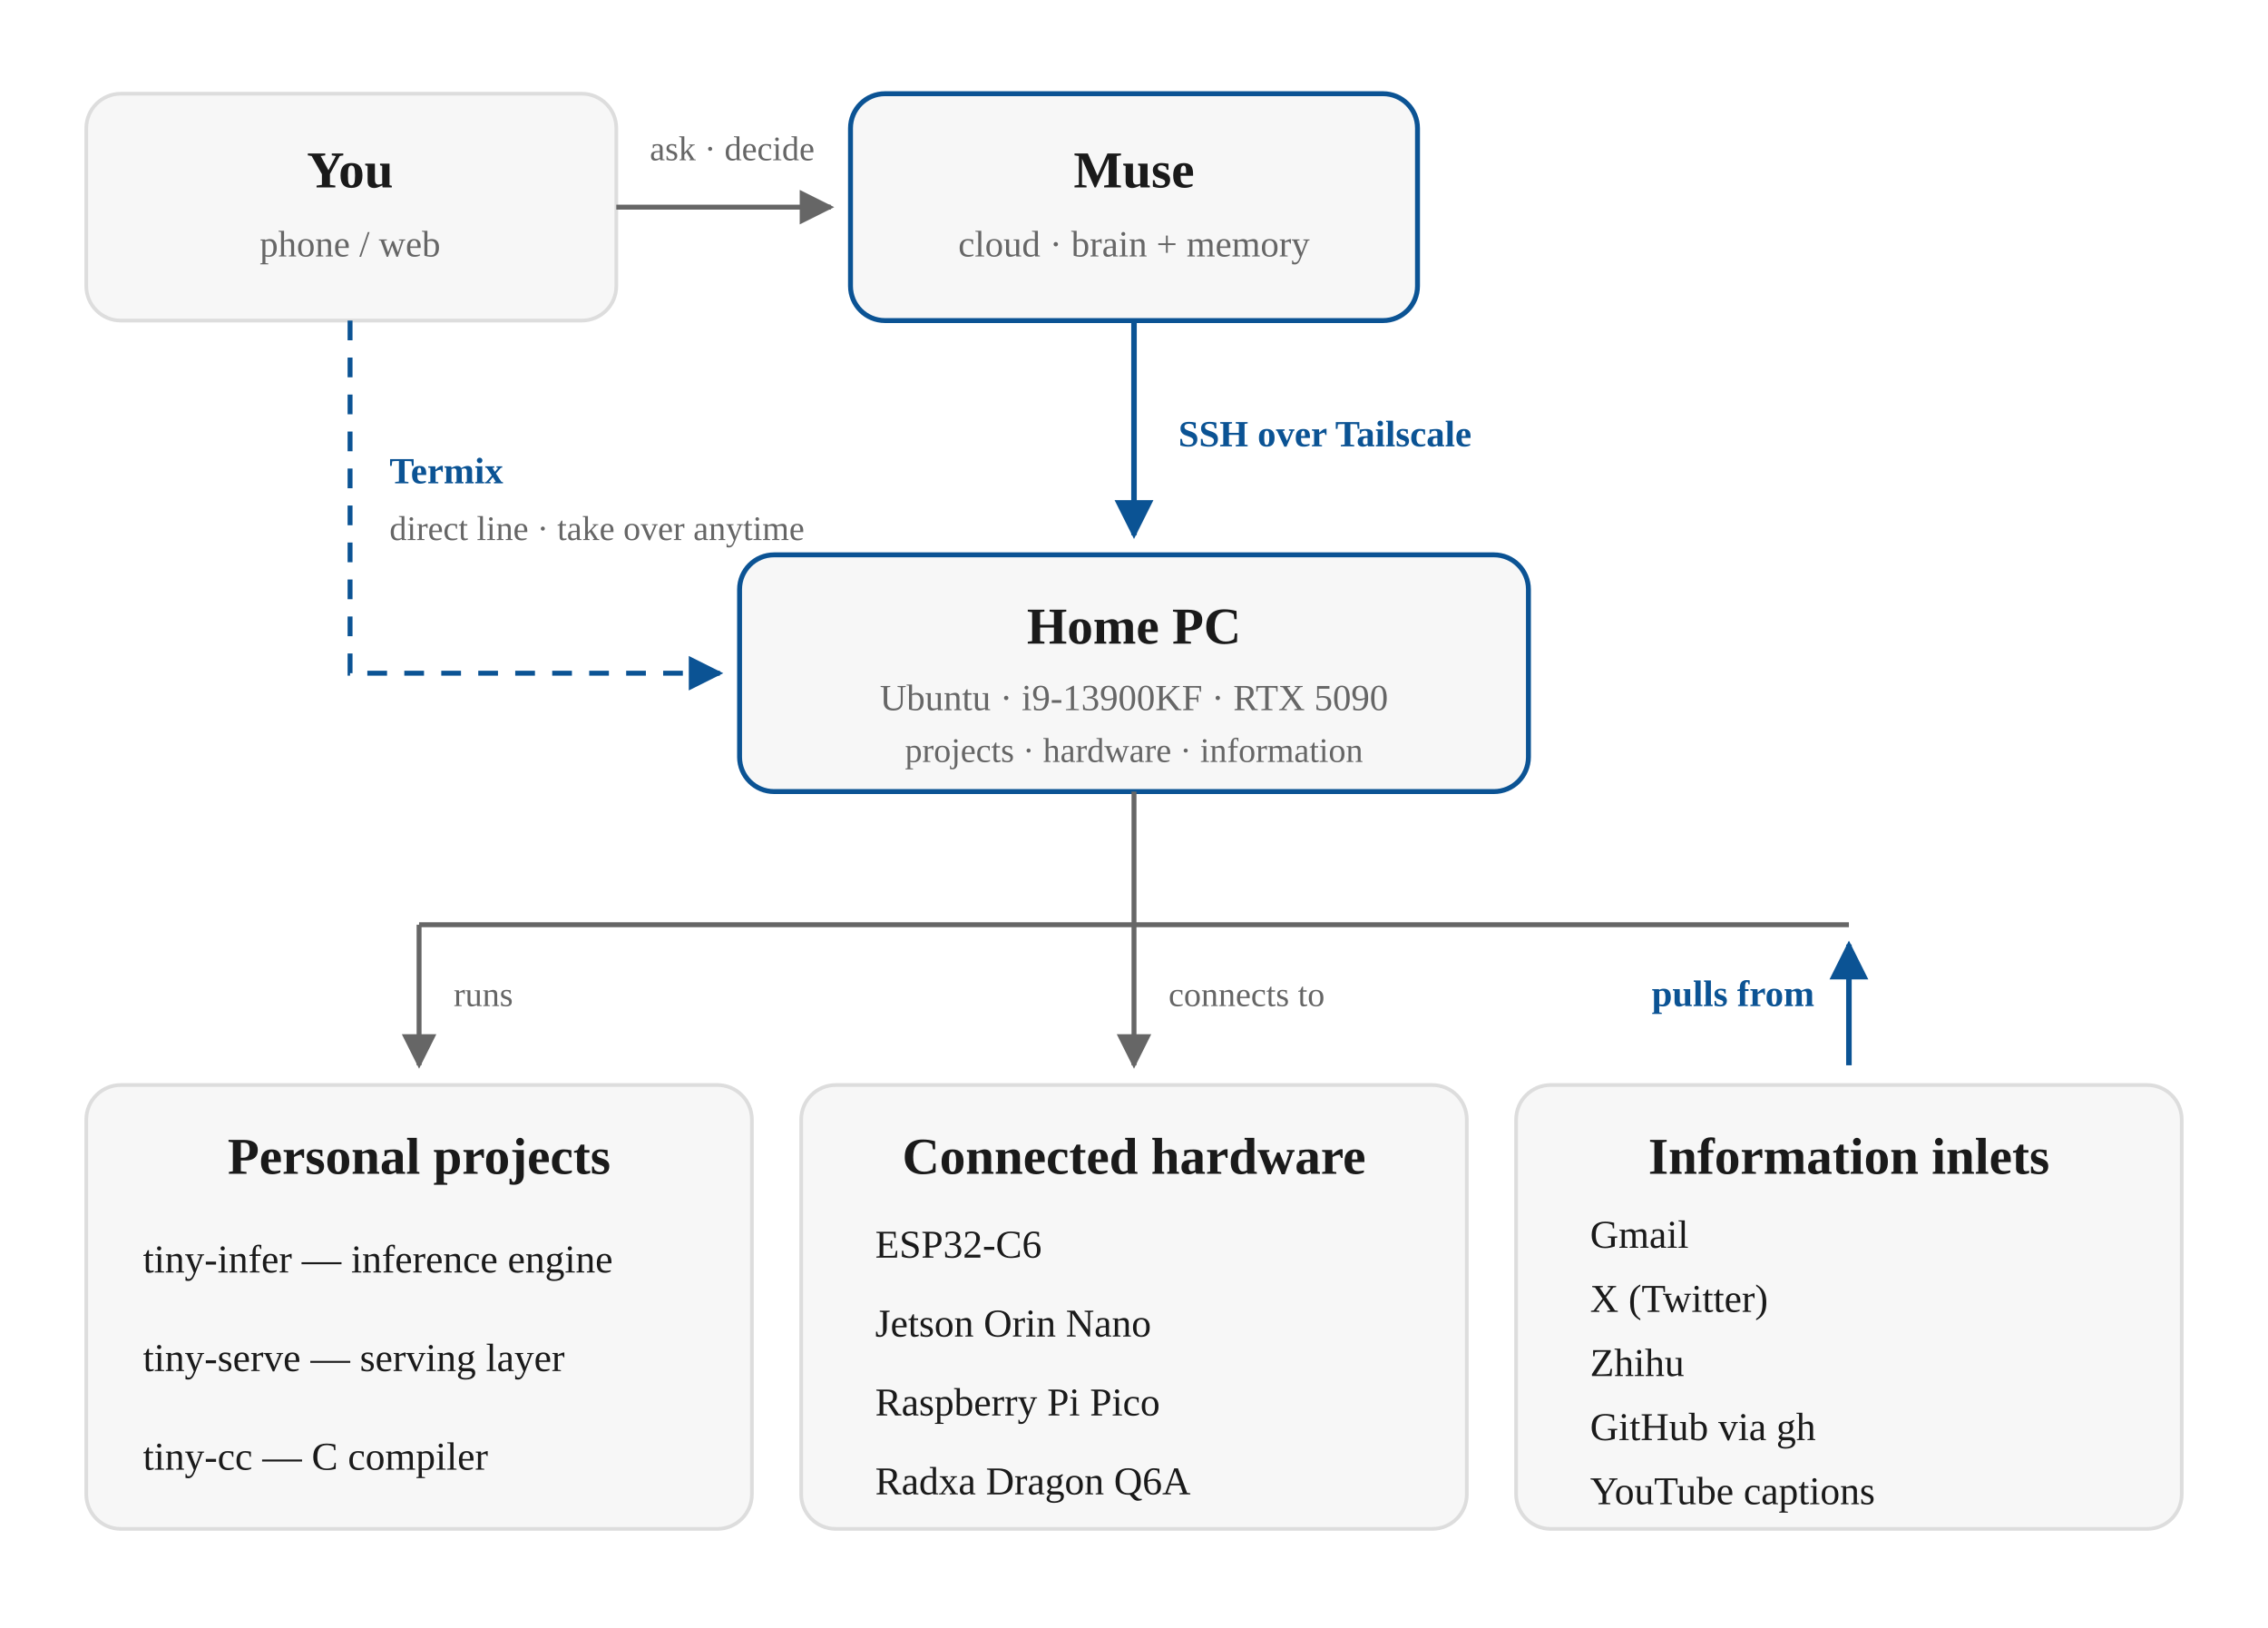
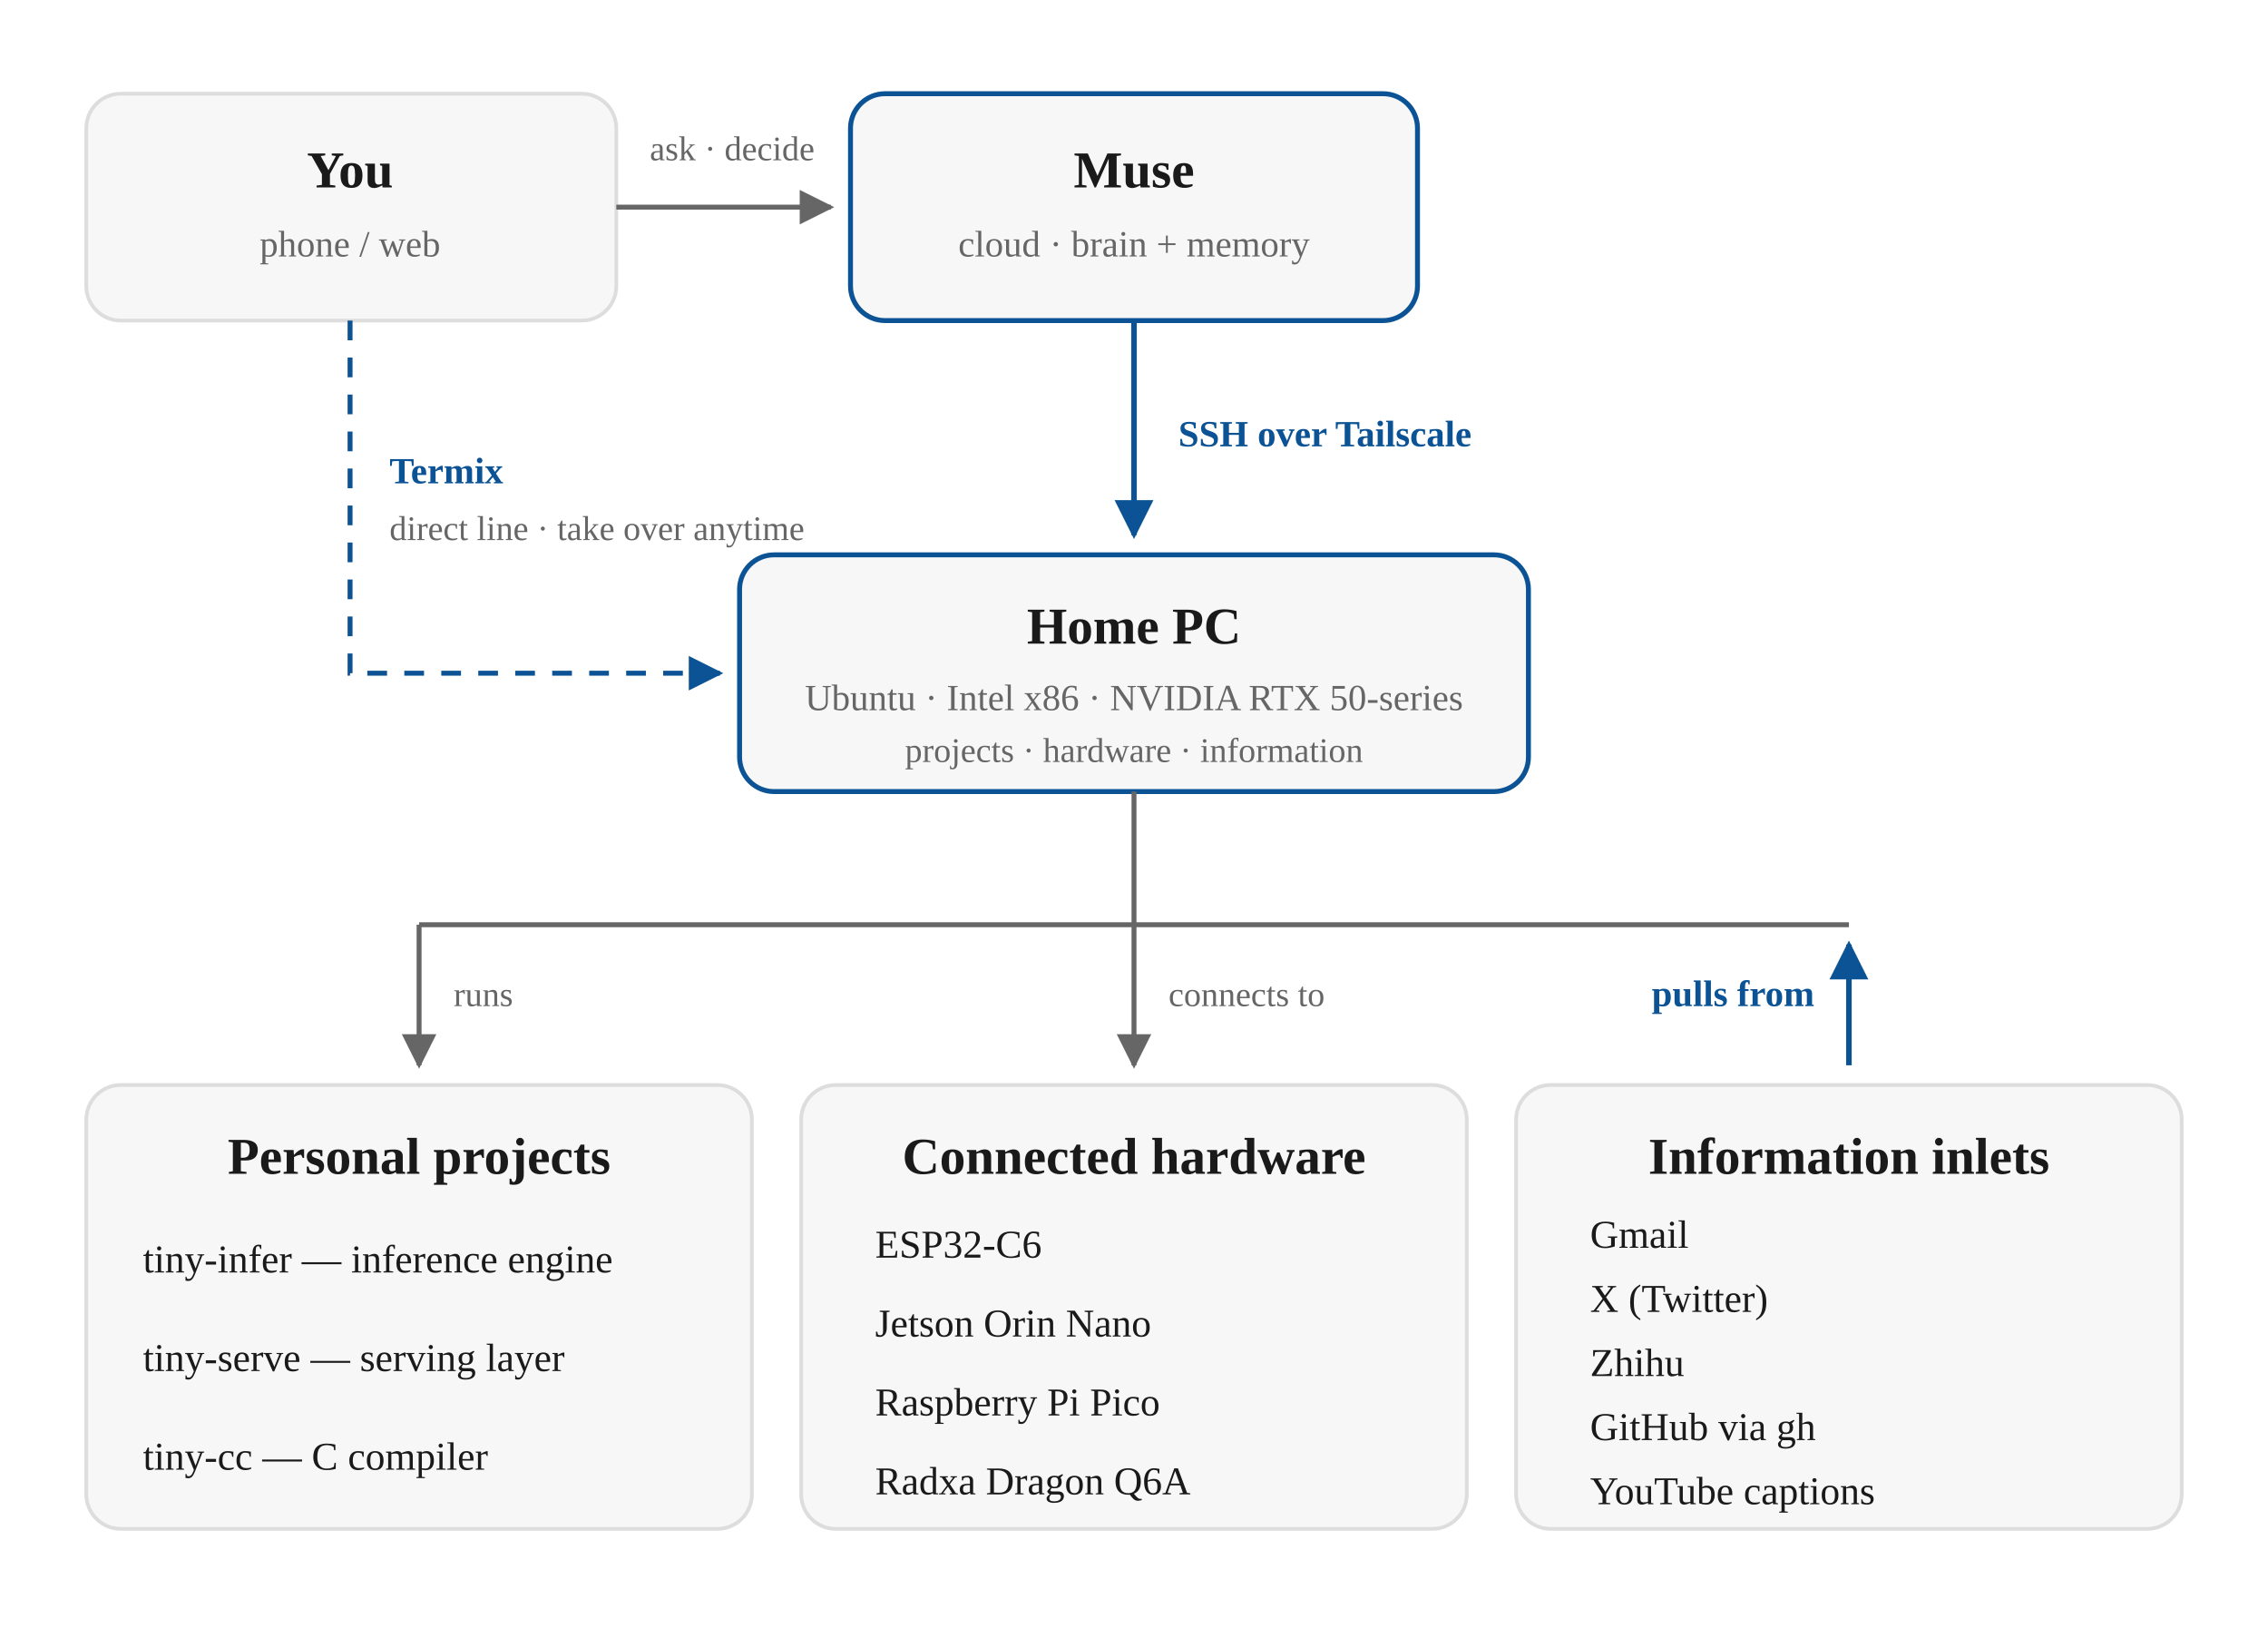
<svg xmlns="http://www.w3.org/2000/svg" viewBox="0 0 920 660" role="img" aria-labelledby="setup-title setup-desc">
  <defs>
    <marker id="setup-arrow" viewBox="0 0 10 10" refX="9" refY="5" markerWidth="7" markerHeight="7" orient="auto-start-reverse">
      <path d="M 0 0 L 10 5 L 0 10 z" fill="var(--muted, #666)" />
    </marker>
    <marker id="setup-arrow-accent" viewBox="0 0 10 10" refX="9" refY="5" markerWidth="7" markerHeight="7" orient="auto-start-reverse">
      <path d="M 0 0 L 10 5 L 0 10 z" fill="var(--accent, #0b5394)" />
    </marker>
  </defs>
  <style>
    .sd-node { fill: var(--code-bg, #f7f7f7); stroke: var(--line, #ddd); stroke-width: 1.5; }
    .sd-node-main { fill: var(--code-bg, #f7f7f7); stroke: var(--accent, #0b5394); stroke-width: 2; }
    .sd-title { fill: var(--fg, #1a1a1a); font-family: inherit; font-size: 21px; font-weight: 700; }
    .sd-subtitle { fill: var(--muted, #666); font-family: inherit; font-size: 15px; }
    .sd-item { fill: var(--fg, #1a1a1a); font-family: inherit; font-size: 16px; }
    .sd-label { fill: var(--muted, #666); font-family: inherit; font-size: 14px; }
    .sd-label-accent { fill: var(--accent, #0b5394); font-family: inherit; font-size: 15px; font-weight: 650; }
    .sd-link { stroke: var(--muted, #666); stroke-width: 2; fill: none; }
    .sd-link-accent { stroke: var(--accent, #0b5394); stroke-width: 2.25; fill: none; }
    .sd-dashed { stroke: var(--accent, #0b5394); stroke-width: 2; stroke-dasharray: 8 7; fill: none; }
  </style>
  <rect class="sd-node" x="35" y="38" width="215" height="92" rx="14" />
  <text class="sd-title" x="142" y="76" text-anchor="middle">You</text>
  <text class="sd-subtitle" x="142" y="104" text-anchor="middle">phone / web</text>
  <rect class="sd-node-main" x="345" y="38" width="230" height="92" rx="14" />
  <text class="sd-title" x="460" y="76" text-anchor="middle">Muse</text>
  <text class="sd-subtitle" x="460" y="104" text-anchor="middle">cloud · brain + memory</text>
  <path class="sd-link" d="M 250 84 H 337" marker-end="url(#setup-arrow)" />
  <text class="sd-label" x="297" y="65" text-anchor="middle">ask · decide</text>
  <path class="sd-link-accent" d="M 460 130 V 217" marker-end="url(#setup-arrow-accent)" />
  <text class="sd-label-accent" x="478" y="181">SSH over Tailscale</text>
  <path class="sd-dashed" d="M 142 130 V 273 H 292" marker-end="url(#setup-arrow-accent)" />
  <text class="sd-label-accent" x="158" y="196">Termix</text>
  <text class="sd-label" x="158" y="219">direct line · take over anytime</text>
  <rect class="sd-node-main" x="300" y="225" width="320" height="96" rx="14" />
  <text class="sd-title" x="460" y="261" text-anchor="middle">Home PC</text>
-   <text class="sd-subtitle" x="460" y="288" text-anchor="middle">Ubuntu · i9-13900KF · RTX 5090</text>
+   <text class="sd-subtitle" x="460" y="288" text-anchor="middle">Ubuntu · Intel x86 · NVIDIA RTX 50-series</text>
  <text class="sd-label" x="460" y="309" text-anchor="middle">projects · hardware · information</text>
  <path class="sd-link" d="M 460 321 V 375" />
  <path class="sd-link" d="M 170 375 H 750" />
  <path class="sd-link" d="M 170 375 V 432" marker-end="url(#setup-arrow)" />
  <path class="sd-link" d="M 460 375 V 432" marker-end="url(#setup-arrow)" />
  <path class="sd-link-accent" d="M 750 432 V 383" marker-end="url(#setup-arrow-accent)" />
  <text class="sd-label" x="184" y="408">runs</text>
  <text class="sd-label" x="474" y="408">connects to</text>
  <text class="sd-label-accent" x="736" y="408" text-anchor="end">pulls from</text>
  <rect class="sd-node" x="35" y="440" width="270" height="180" rx="14" />
  <text class="sd-title" x="170" y="476" text-anchor="middle">Personal projects</text>
  <text class="sd-item" x="58" y="516">tiny-infer — inference engine</text>
  <text class="sd-item" x="58" y="556">tiny-serve — serving layer</text>
  <text class="sd-item" x="58" y="596">tiny-cc — C compiler</text>
  <rect class="sd-node" x="325" y="440" width="270" height="180" rx="14" />
  <text class="sd-title" x="460" y="476" text-anchor="middle">Connected hardware</text>
  <text class="sd-item" x="355" y="510">ESP32-C6</text>
  <text class="sd-item" x="355" y="542">Jetson Orin Nano</text>
  <text class="sd-item" x="355" y="574">Raspberry Pi Pico</text>
  <text class="sd-item" x="355" y="606">Radxa Dragon Q6A</text>
  <rect class="sd-node" x="615" y="440" width="270" height="180" rx="14" />
  <text class="sd-title" x="750" y="476" text-anchor="middle">Information inlets</text>
  <text class="sd-item" x="645" y="506">Gmail</text>
  <text class="sd-item" x="645" y="532">X (Twitter)</text>
  <text class="sd-item" x="645" y="558">Zhihu</text>
  <text class="sd-item" x="645" y="584">GitHub via gh</text>
  <text class="sd-item" x="645" y="610">YouTube captions</text>
</svg>
